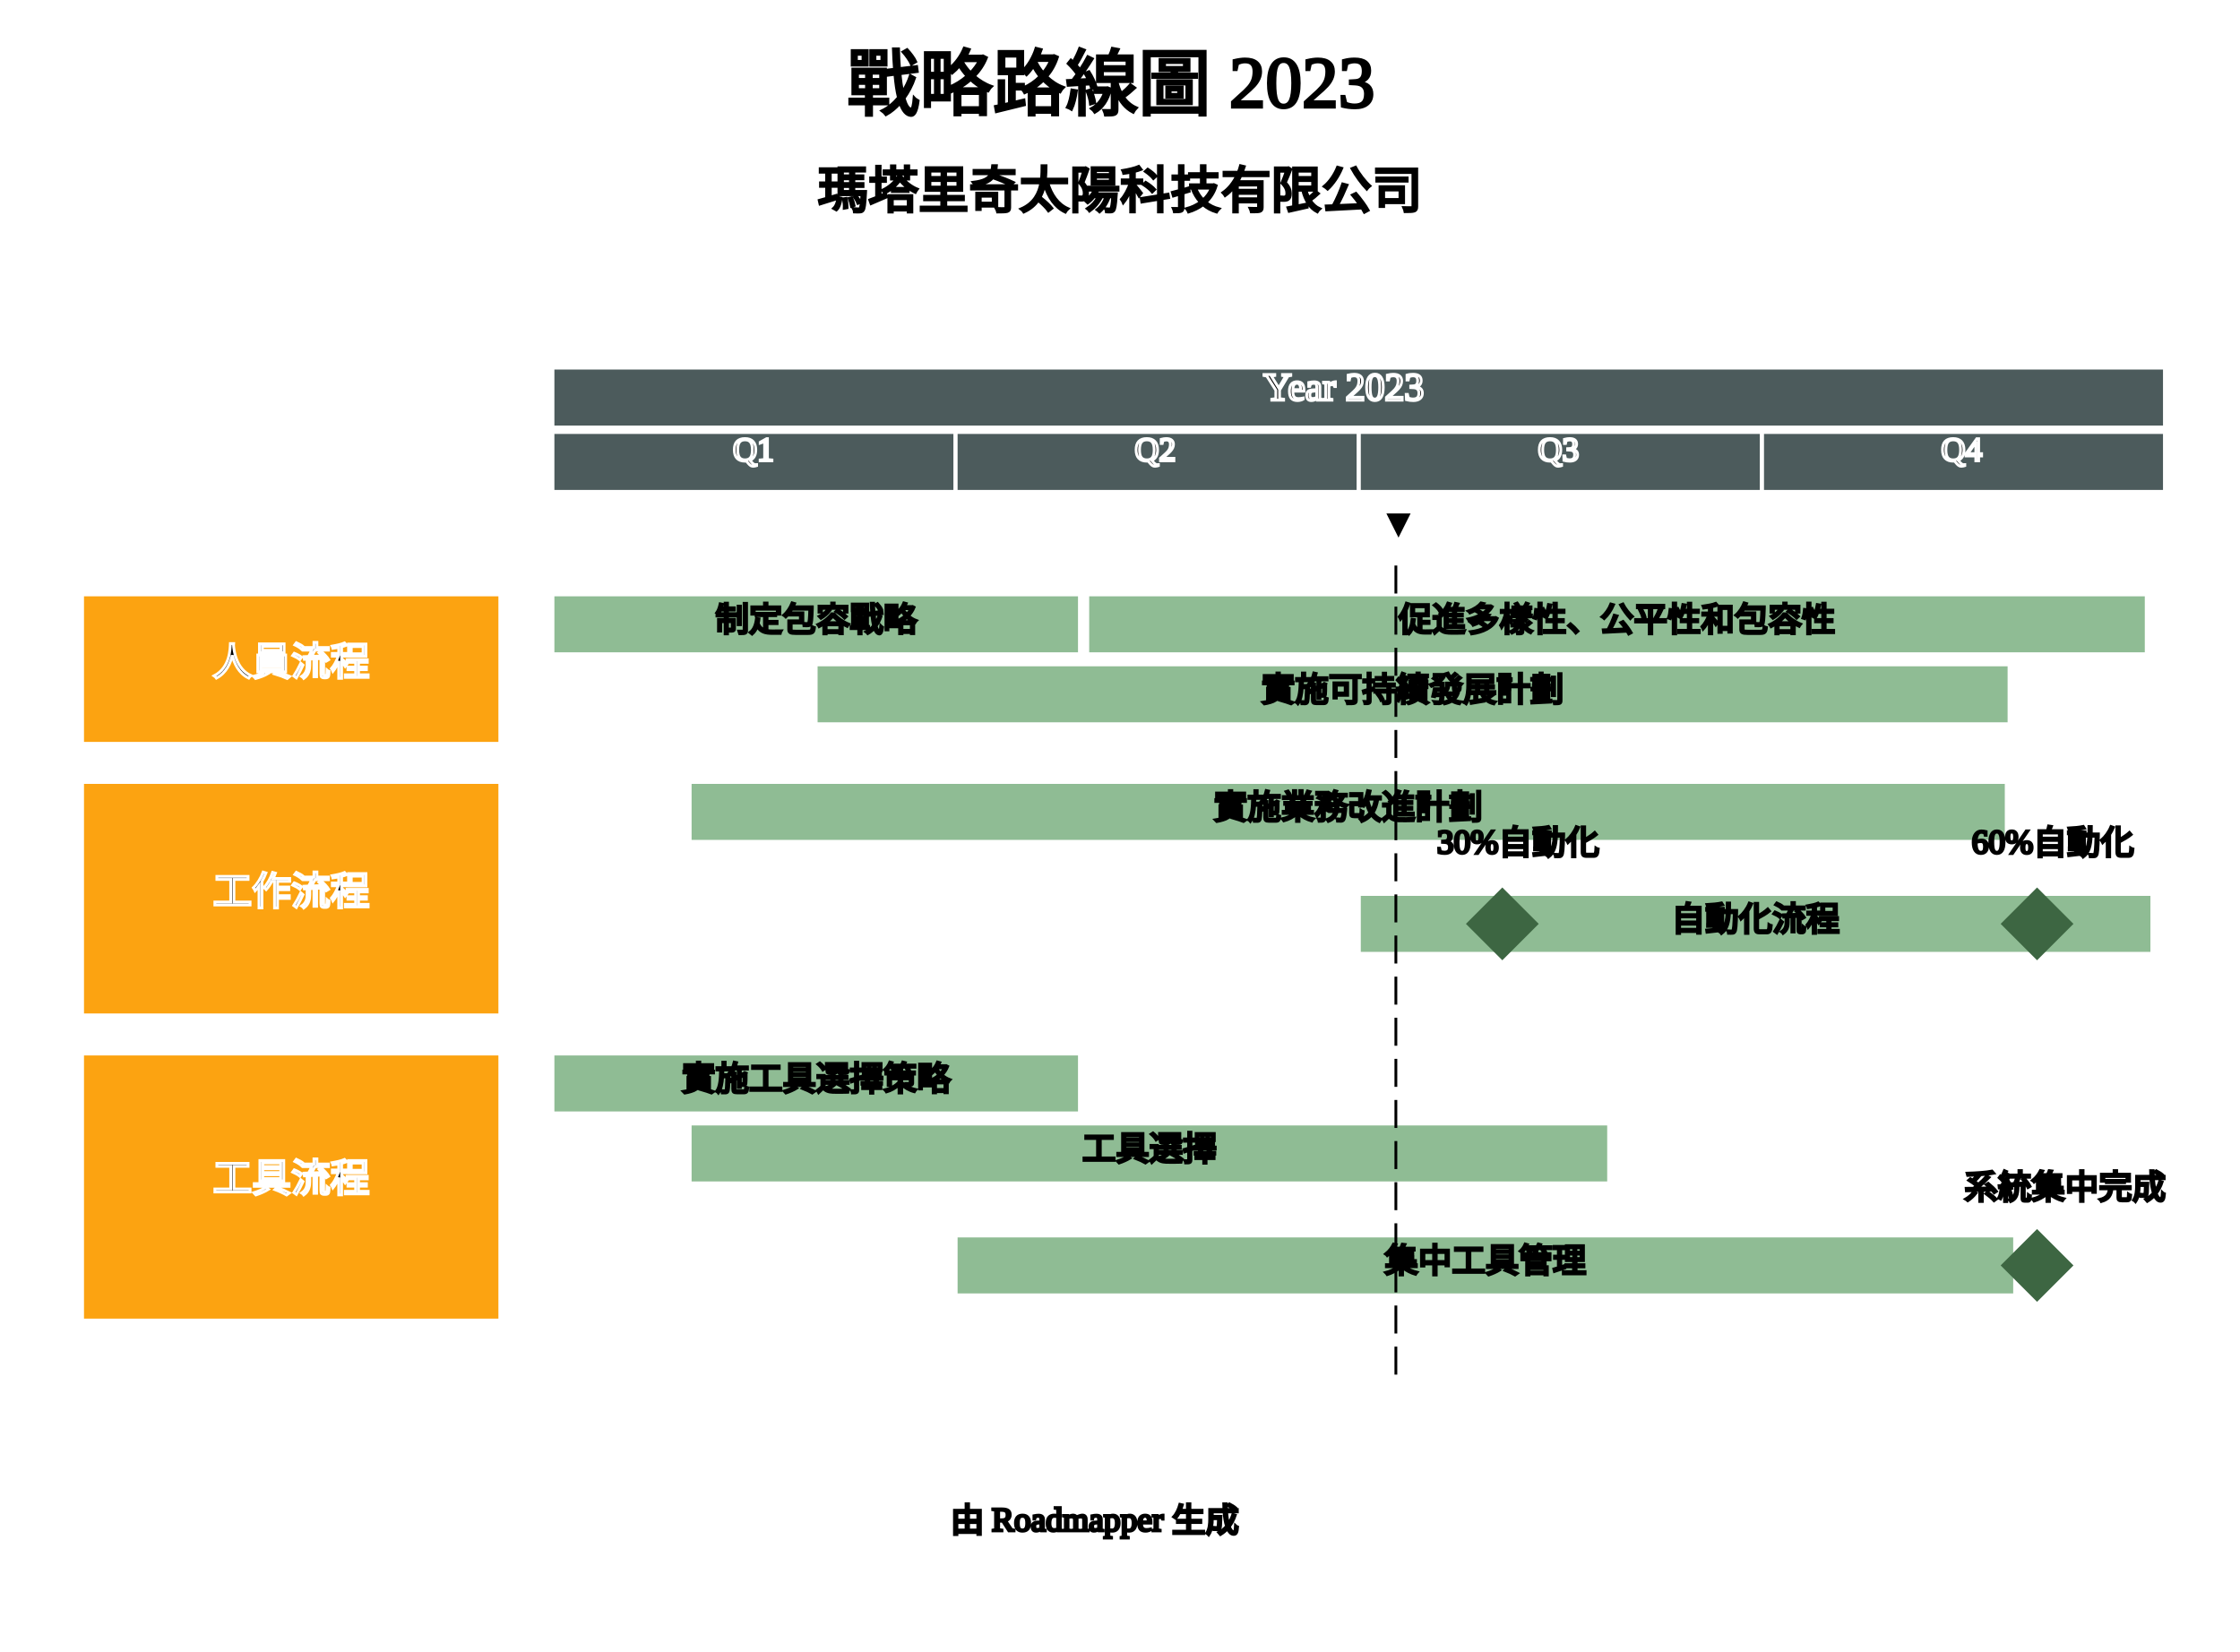
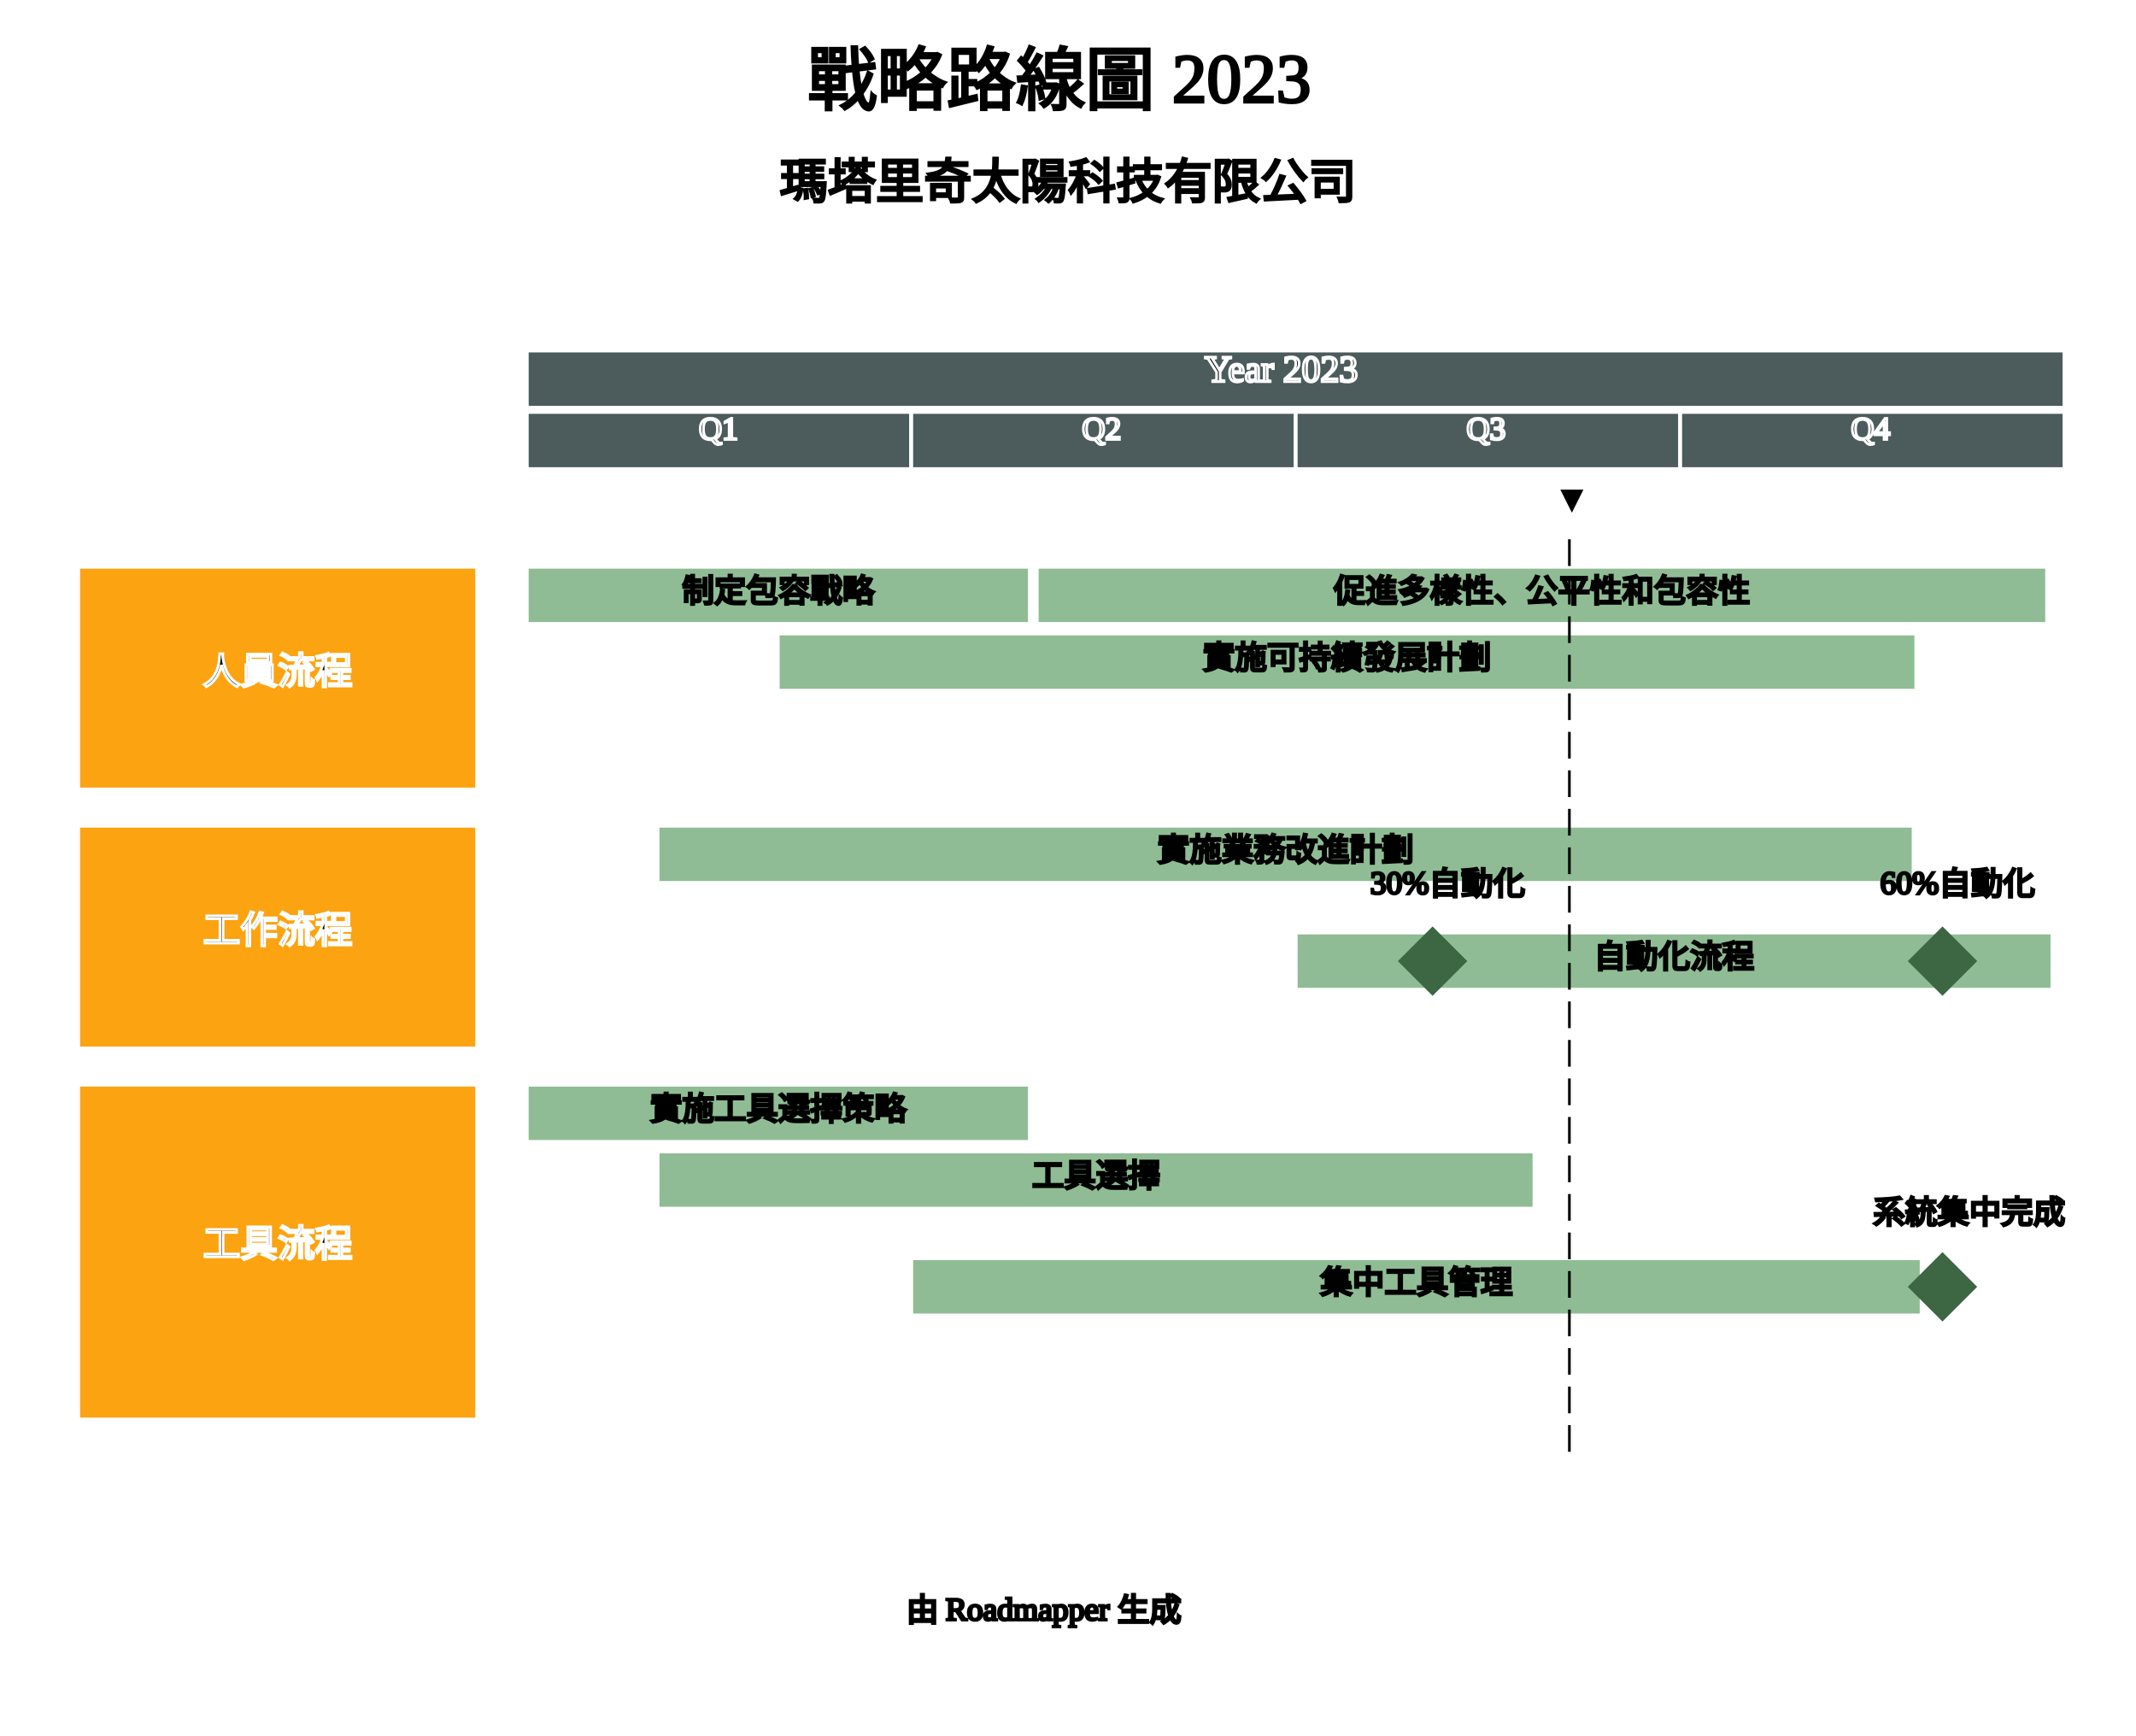
- <svg xmlns="http://www.w3.org/2000/svg" width="800" height="590" viewBox="0 0 800 590">
+ <svg xmlns="http://www.w3.org/2000/svg" width="800" height="650" viewBox="0 0 800 650">
  <defs>
</defs>
  <rect x="0" y="0" width="800" height="700" fill="#FFFFFF" />
  <text x="302.5" y="30" font-size="26" text-anchor="start" dominant-baseline="middle" font-family="../fonts/SourceHanSerifTC-Regular.otf" stroke="#000000">戰略路線圖 2023</text>
  <text x="292.0" y="68" font-size="18" text-anchor="start" dominant-baseline="middle" font-family="../fonts/SourceHanSerifTC-Regular.otf" stroke="#000000">瑪塔里奇太陽科技有限公司</text>
  <rect x="198.0" y="132" width="574.5" height="20" fill="#4C5B5C" />
  <text x="451.25" y="133.5" font-size="14" stroke="#FFFFFF" text-anchor="start" dominant-baseline="hanging" font-family="../fonts/SourceHanSerifTC-Regular.otf">Year 2023</text>
  <rect x="198.0" y="155" width="142.5" height="20" fill="#4C5B5C" />
  <text x="261.75" y="156.5" font-size="12" stroke="#FFFFFF" text-anchor="start" dominant-baseline="hanging" font-family="../fonts/SourceHanSerifTC-Regular.otf">Q1</text>
  <rect x="342.0" y="155" width="142.5" height="20" fill="#4C5B5C" />
  <text x="405.25" y="156.5" font-size="12" stroke="#FFFFFF" text-anchor="start" dominant-baseline="hanging" font-family="../fonts/SourceHanSerifTC-Regular.otf">Q2</text>
  <rect x="486.0" y="155" width="142.5" height="20" fill="#4C5B5C" />
  <text x="549.25" y="156.5" font-size="12" stroke="#FFFFFF" text-anchor="start" dominant-baseline="hanging" font-family="../fonts/SourceHanSerifTC-Regular.otf">Q3</text>
  <rect x="630.0" y="155" width="142.5" height="20" fill="#4C5B5C" />
  <text x="693.25" y="156.5" font-size="12" stroke="#FFFFFF" text-anchor="start" dominant-baseline="hanging" font-family="../fonts/SourceHanSerifTC-Regular.otf">Q4</text>
-   <path d="M341.0,175 L341.0,481" width="1" fill="(230, 230, 230, 12750)" />
-   <path d="M485.0,175 L485.0,481" width="1" fill="(230, 230, 230, 12750)" />
-   <path d="M629.0,175 L629.0,481" width="1" fill="(230, 230, 230, 12750)" />
-   <rect x="30" y="213" width="148.0" height="52" fill="#FCA311" />
-   <text x="76.0" y="229.0" font-size="14" stroke="#FFFFFF" text-anchor="start" dominant-baseline="hanging" font-family="../fonts/SourceHanSerifTC-Bold.otf">人員流程</text>
+   <path d="M341.0,175 L341.0,541" width="1" fill="(230, 230, 230, 12750)" />
+   <path d="M485.0,175 L485.0,541" width="1" fill="(230, 230, 230, 12750)" />
+   <path d="M629.0,175 L629.0,541" width="1" fill="(230, 230, 230, 12750)" />
+   <rect x="30" y="213" width="148.0" height="82" fill="#FCA311" />
+   <text x="76.0" y="244.0" font-size="14" stroke="#FFFFFF" text-anchor="start" dominant-baseline="hanging" font-family="../fonts/SourceHanSerifTC-Bold.otf">人員流程</text>
  <rect x="198" y="213" width="187" height="20" fill="#8FBC94" />
  <text x="255.5" y="215.0" font-size="12" stroke="#000000" text-anchor="start" dominant-baseline="hanging" font-family="../fonts/SourceHanSerifTC-Regular.otf">制定包容戰略</text>
  <rect x="389" y="213" width="377" height="20" fill="#8FBC94" />
  <text x="499.5" y="215.0" font-size="12" stroke="#000000" text-anchor="start" dominant-baseline="hanging" font-family="../fonts/SourceHanSerifTC-Regular.otf">促進多樣性、公平性和包容性</text>
  <rect x="292" y="238" width="425" height="20" fill="#8FBC94" />
  <text x="450.5" y="240.0" font-size="12" stroke="#000000" text-anchor="start" dominant-baseline="hanging" font-family="../fonts/SourceHanSerifTC-Regular.otf">實施可持續發展計劃</text>
-   <rect x="30" y="280" width="148.0" height="82" fill="#FCA311" />
-   <text x="76.0" y="311.0" font-size="14" stroke="#FFFFFF" text-anchor="start" dominant-baseline="hanging" font-family="../fonts/SourceHanSerifTC-Bold.otf">工作流程</text>
-   <rect x="247" y="280" width="469" height="20" fill="#8FBC94" />
-   <text x="433.5" y="282.0" font-size="12" stroke="#000000" text-anchor="start" dominant-baseline="hanging" font-family="../fonts/SourceHanSerifTC-Regular.otf">實施業務改進計劃</text>
-   <rect x="486" y="320" width="282" height="20" fill="#8FBC94" />
-   <text x="597.0" y="322.0" font-size="12" stroke="#000000" text-anchor="start" dominant-baseline="hanging" font-family="../fonts/SourceHanSerifTC-Regular.otf">自動化流程</text>
-   <path d="M536.544,317 L549.544,330.0 L536.544,343 L523.544,330.0" fill="#3D6642" />
-   <text x="513.211" y="302" font-size="12" text-anchor="start" dominant-baseline="middle" font-family="../fonts/SourceHanSerifTC-Regular.otf" stroke="#000000">30%自動化 </text>
-   <path d="M727.522,317 L740.522,330.0 L727.522,343 L714.522,330.0" fill="#3D6642" />
-   <text x="704.189" y="302" font-size="12" text-anchor="start" dominant-baseline="middle" font-family="../fonts/SourceHanSerifTC-Regular.otf" stroke="#000000">60%自動化 </text>
-   <rect x="30" y="377" width="148.0" height="94" fill="#FCA311" />
-   <text x="76.0" y="413.5" font-size="14" stroke="#FFFFFF" text-anchor="start" dominant-baseline="hanging" font-family="../fonts/SourceHanSerifTC-Bold.otf">工具流程</text>
-   <rect x="198" y="377" width="187" height="20" fill="#8FBC94" />
-   <text x="243.5" y="379.0" font-size="12" stroke="#000000" text-anchor="start" dominant-baseline="hanging" font-family="../fonts/SourceHanSerifTC-Regular.otf">實施工具選擇策略</text>
-   <rect x="247" y="402" width="327" height="20" fill="#8FBC94" />
-   <text x="386.5" y="404.0" font-size="12" stroke="#000000" text-anchor="start" dominant-baseline="hanging" font-family="../fonts/SourceHanSerifTC-Regular.otf">工具選擇</text>
-   <rect x="342" y="442" width="377" height="20" fill="#8FBC94" />
-   <text x="494.5" y="444.0" font-size="12" stroke="#000000" text-anchor="start" dominant-baseline="hanging" font-family="../fonts/SourceHanSerifTC-Regular.otf">集中工具管理</text>
-   <path d="M727.522,439 L740.522,452.0 L727.522,465 L714.522,452.0" fill="#3D6642" />
-   <text x="701.522" y="424" font-size="12" text-anchor="start" dominant-baseline="middle" font-family="../fonts/SourceHanSerifTC-Regular.otf" stroke="#000000">系統集中完成</text>
-   <text x="493.527" y="188" font-size="12" text-anchor="start" dominant-baseline="middle" font-family="../fonts/SourceHanSerifTC-Regular.otf" stroke="#000000">▼</text>
-   <path d="M498.527,202.0 L498.527,212.0" stroke="#000000" />
-   <path d="M498.527,216.684 L498.527,226.684" stroke="#000000" />
-   <path d="M498.527,231.368 L498.527,241.368" stroke="#000000" />
-   <path d="M498.527,246.053 L498.527,256.053" stroke="#000000" />
-   <path d="M498.527,260.737 L498.527,270.737" stroke="#000000" />
-   <path d="M498.527,275.421 L498.527,285.421" stroke="#000000" />
-   <path d="M498.527,290.105 L498.527,300.105" stroke="#000000" />
-   <path d="M498.527,304.789 L498.527,314.789" stroke="#000000" />
-   <path d="M498.527,319.474 L498.527,329.474" stroke="#000000" />
-   <path d="M498.527,334.158 L498.527,344.158" stroke="#000000" />
-   <path d="M498.527,348.842 L498.527,358.842" stroke="#000000" />
-   <path d="M498.527,363.526 L498.527,373.526" stroke="#000000" />
-   <path d="M498.527,378.211 L498.527,388.211" stroke="#000000" />
-   <path d="M498.527,392.895 L498.527,402.895" stroke="#000000" />
-   <path d="M498.527,407.579 L498.527,417.579" stroke="#000000" />
-   <path d="M498.527,422.263 L498.527,432.263" stroke="#000000" />
-   <path d="M498.527,436.947 L498.527,446.947" stroke="#000000" />
-   <path d="M498.527,451.632 L498.527,461.632" stroke="#000000" />
-   <path d="M498.527,466.316 L498.527,476.316" stroke="#000000" />
-   <path d="M498.527,481.0 L498.527,491.0" stroke="#000000" />
-   <text x="339.5" y="543" font-size="12" text-anchor="start" dominant-baseline="middle" font-family="../fonts/SourceHanSerifTC-Regular.otf" stroke="#000000">由 Roadmapper 生成</text>
+   <rect x="30" y="310" width="148.0" height="82" fill="#FCA311" />
+   <text x="76.0" y="341.0" font-size="14" stroke="#FFFFFF" text-anchor="start" dominant-baseline="hanging" font-family="../fonts/SourceHanSerifTC-Bold.otf">工作流程</text>
+   <rect x="247" y="310" width="469" height="20" fill="#8FBC94" />
+   <text x="433.5" y="312.0" font-size="12" stroke="#000000" text-anchor="start" dominant-baseline="hanging" font-family="../fonts/SourceHanSerifTC-Regular.otf">實施業務改進計劃</text>
+   <rect x="486" y="350" width="282" height="20" fill="#8FBC94" />
+   <text x="597.0" y="352.0" font-size="12" stroke="#000000" text-anchor="start" dominant-baseline="hanging" font-family="../fonts/SourceHanSerifTC-Regular.otf">自動化流程</text>
+   <path d="M536.544,347 L549.544,360.0 L536.544,373 L523.544,360.0" fill="#3D6642" />
+   <text x="513.211" y="332" font-size="12" text-anchor="start" dominant-baseline="middle" font-family="../fonts/SourceHanSerifTC-Regular.otf" stroke="#000000">30%自動化 </text>
+   <path d="M727.522,347 L740.522,360.0 L727.522,373 L714.522,360.0" fill="#3D6642" />
+   <text x="704.189" y="332" font-size="12" text-anchor="start" dominant-baseline="middle" font-family="../fonts/SourceHanSerifTC-Regular.otf" stroke="#000000">60%自動化 </text>
+   <rect x="30" y="407" width="148.0" height="124" fill="#FCA311" />
+   <text x="76.0" y="458.5" font-size="14" stroke="#FFFFFF" text-anchor="start" dominant-baseline="hanging" font-family="../fonts/SourceHanSerifTC-Bold.otf">工具流程</text>
+   <rect x="198" y="407" width="187" height="20" fill="#8FBC94" />
+   <text x="243.5" y="409.0" font-size="12" stroke="#000000" text-anchor="start" dominant-baseline="hanging" font-family="../fonts/SourceHanSerifTC-Regular.otf">實施工具選擇策略</text>
+   <rect x="247" y="432" width="327" height="20" fill="#8FBC94" />
+   <text x="386.5" y="434.0" font-size="12" stroke="#000000" text-anchor="start" dominant-baseline="hanging" font-family="../fonts/SourceHanSerifTC-Regular.otf">工具選擇</text>
+   <rect x="342" y="472" width="377" height="20" fill="#8FBC94" />
+   <text x="494.5" y="474.0" font-size="12" stroke="#000000" text-anchor="start" dominant-baseline="hanging" font-family="../fonts/SourceHanSerifTC-Regular.otf">集中工具管理</text>
+   <path d="M727.522,469 L740.522,482.0 L727.522,495 L714.522,482.0" fill="#3D6642" />
+   <text x="701.522" y="454" font-size="12" text-anchor="start" dominant-baseline="middle" font-family="../fonts/SourceHanSerifTC-Regular.otf" stroke="#000000">系統集中完成</text>
+   <text x="582.786" y="188" font-size="12" text-anchor="start" dominant-baseline="middle" font-family="../fonts/SourceHanSerifTC-Regular.otf" stroke="#000000">▼</text>
+   <path d="M587.786,202.0 L587.786,212.0" stroke="#000000" />
+   <path d="M587.786,216.426 L587.786,226.426" stroke="#000000" />
+   <path d="M587.786,230.851 L587.786,240.851" stroke="#000000" />
+   <path d="M587.786,245.277 L587.786,255.277" stroke="#000000" />
+   <path d="M587.786,259.702 L587.786,269.702" stroke="#000000" />
+   <path d="M587.786,274.128 L587.786,284.128" stroke="#000000" />
+   <path d="M587.786,288.553 L587.786,298.553" stroke="#000000" />
+   <path d="M587.786,302.979 L587.786,312.979" stroke="#000000" />
+   <path d="M587.786,317.404 L587.786,327.404" stroke="#000000" />
+   <path d="M587.786,331.83 L587.786,341.83" stroke="#000000" />
+   <path d="M587.786,346.255 L587.786,356.255" stroke="#000000" />
+   <path d="M587.786,360.681 L587.786,370.681" stroke="#000000" />
+   <path d="M587.786,375.106 L587.786,385.106" stroke="#000000" />
+   <path d="M587.786,389.532 L587.786,399.532" stroke="#000000" />
+   <path d="M587.786,403.957 L587.786,413.957" stroke="#000000" />
+   <path d="M587.786,418.383 L587.786,428.383" stroke="#000000" />
+   <path d="M587.786,432.809 L587.786,442.809" stroke="#000000" />
+   <path d="M587.786,447.234 L587.786,457.234" stroke="#000000" />
+   <path d="M587.786,461.66 L587.786,471.66" stroke="#000000" />
+   <path d="M587.786,476.085 L587.786,486.085" stroke="#000000" />
+   <path d="M587.786,490.511 L587.786,500.511" stroke="#000000" />
+   <path d="M587.786,504.936 L587.786,514.936" stroke="#000000" />
+   <path d="M587.786,519.362 L587.786,529.362" stroke="#000000" />
+   <path d="M587.786,533.787 L587.786,543.787" stroke="#000000" />
+   <text x="339.5" y="603" font-size="12" text-anchor="start" dominant-baseline="middle" font-family="../fonts/SourceHanSerifTC-Regular.otf" stroke="#000000">由 Roadmapper 生成</text>
</svg>
